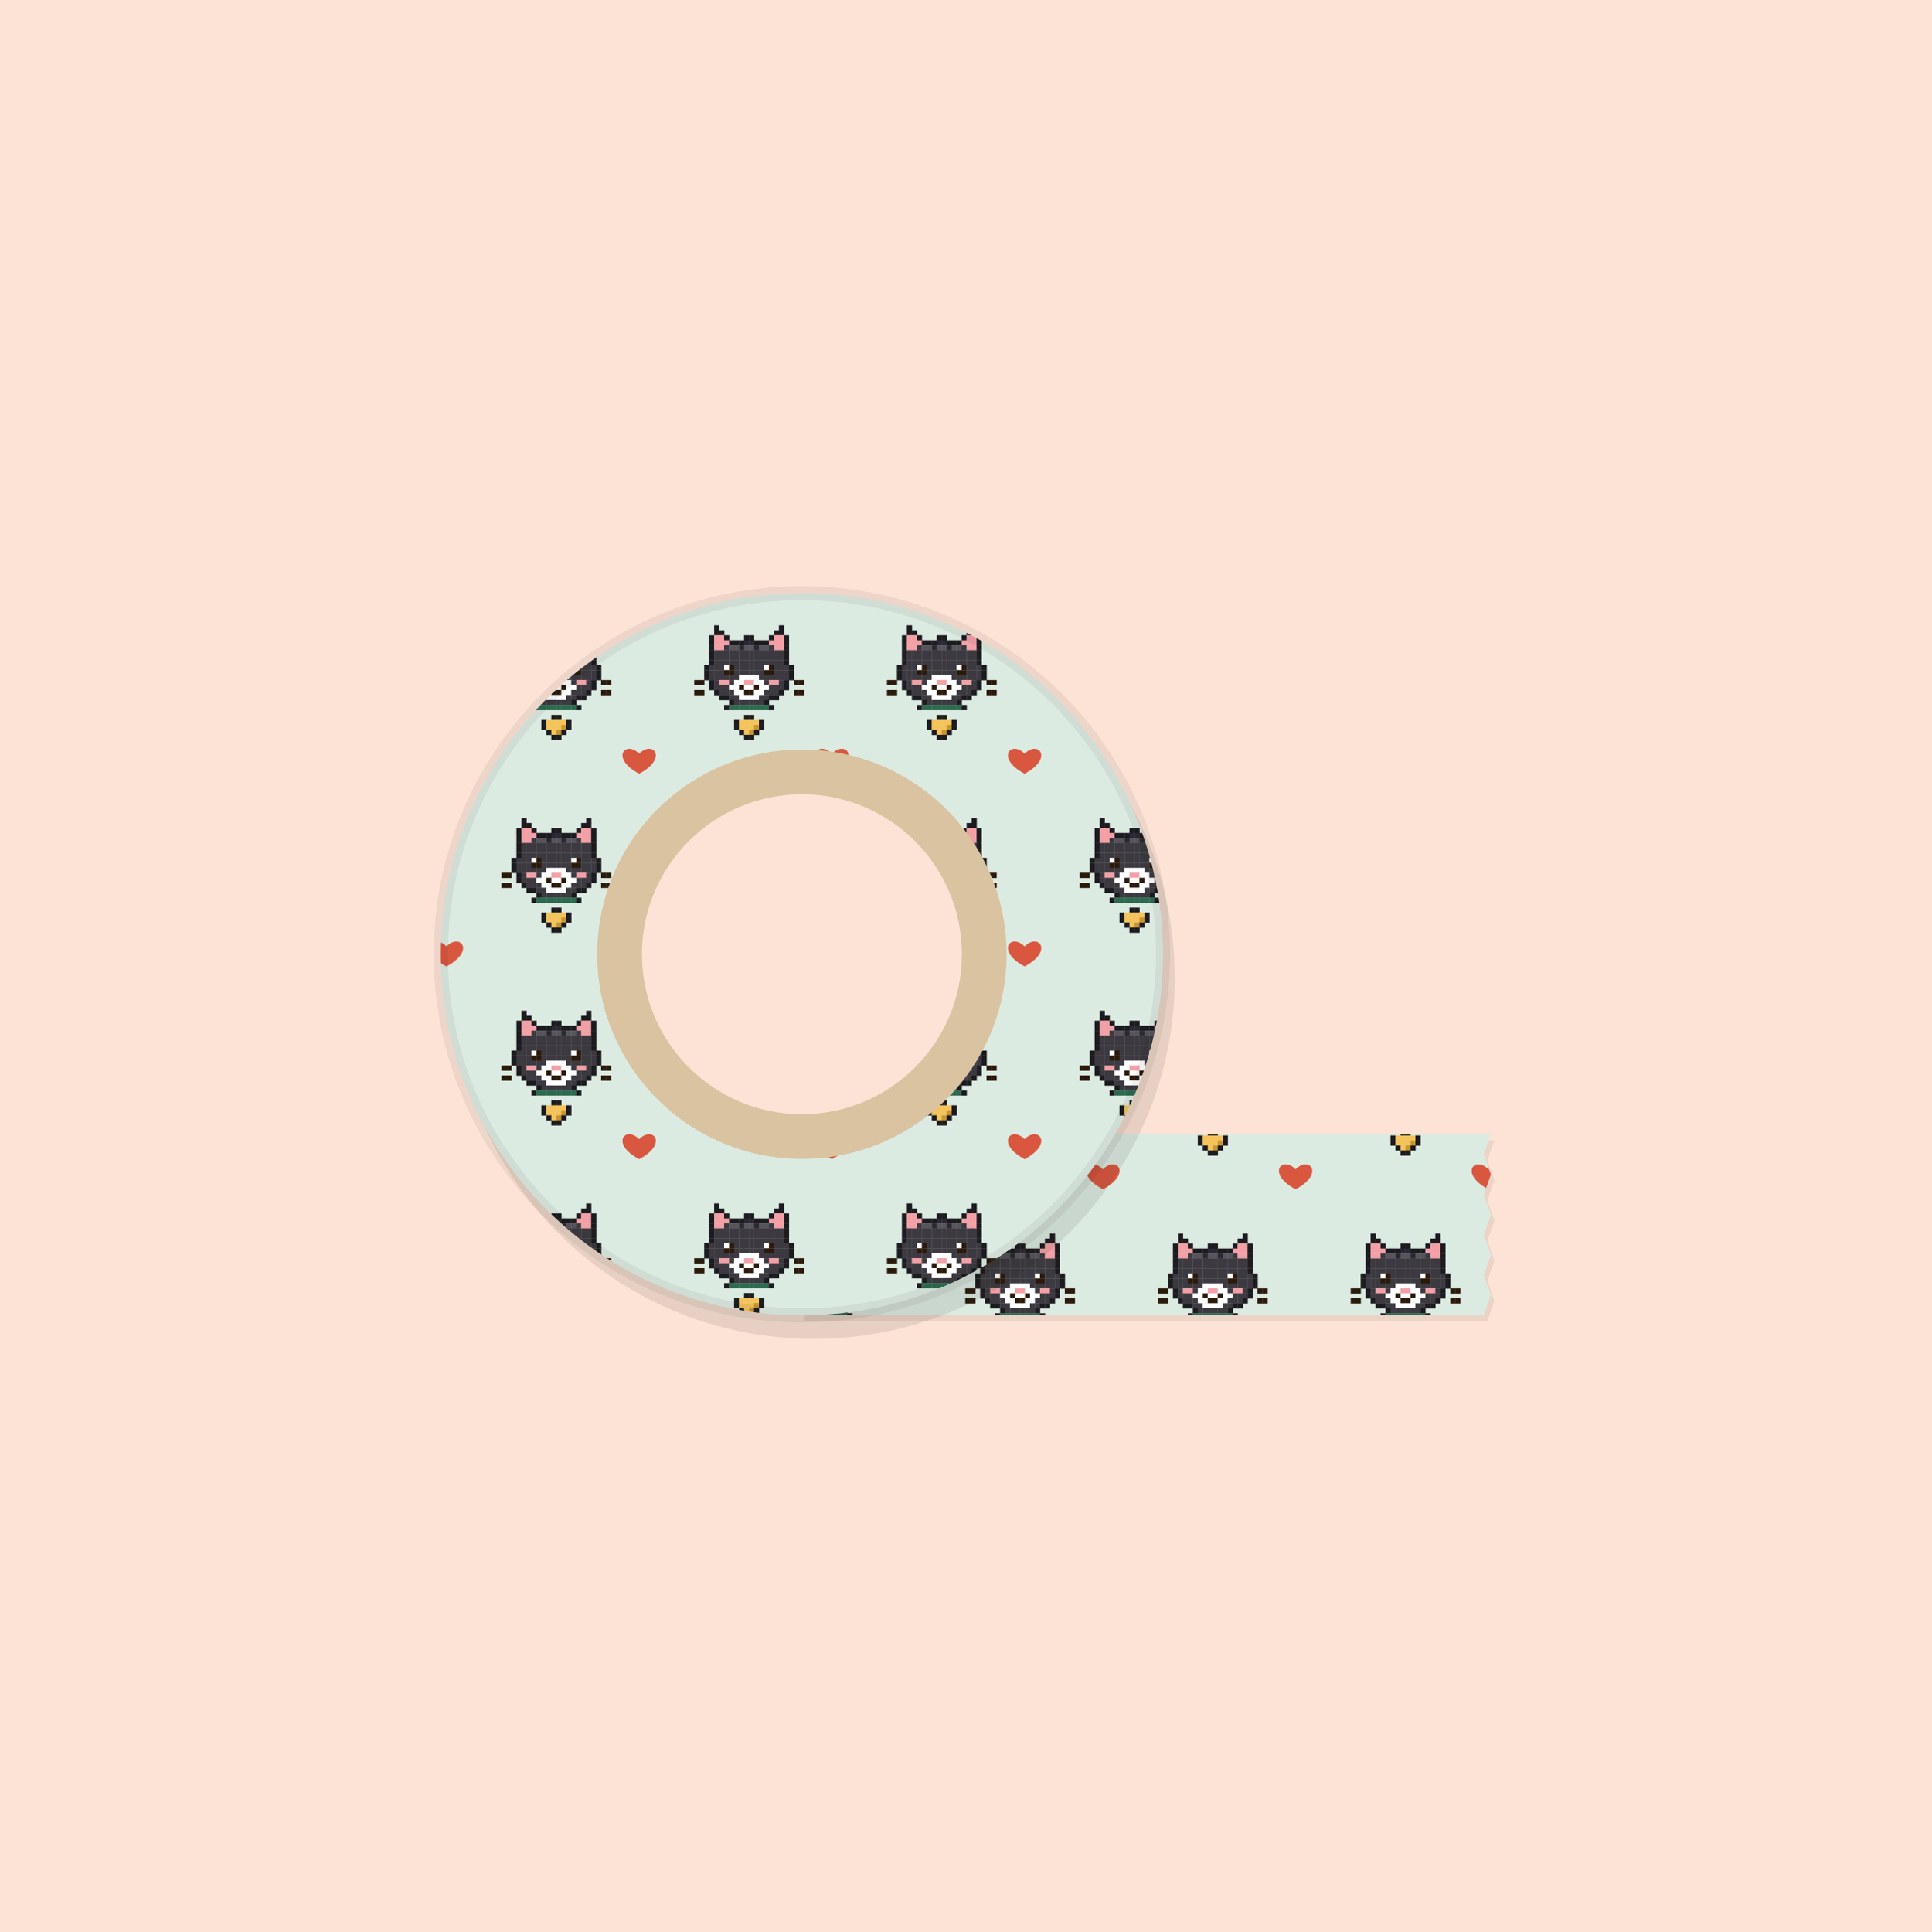
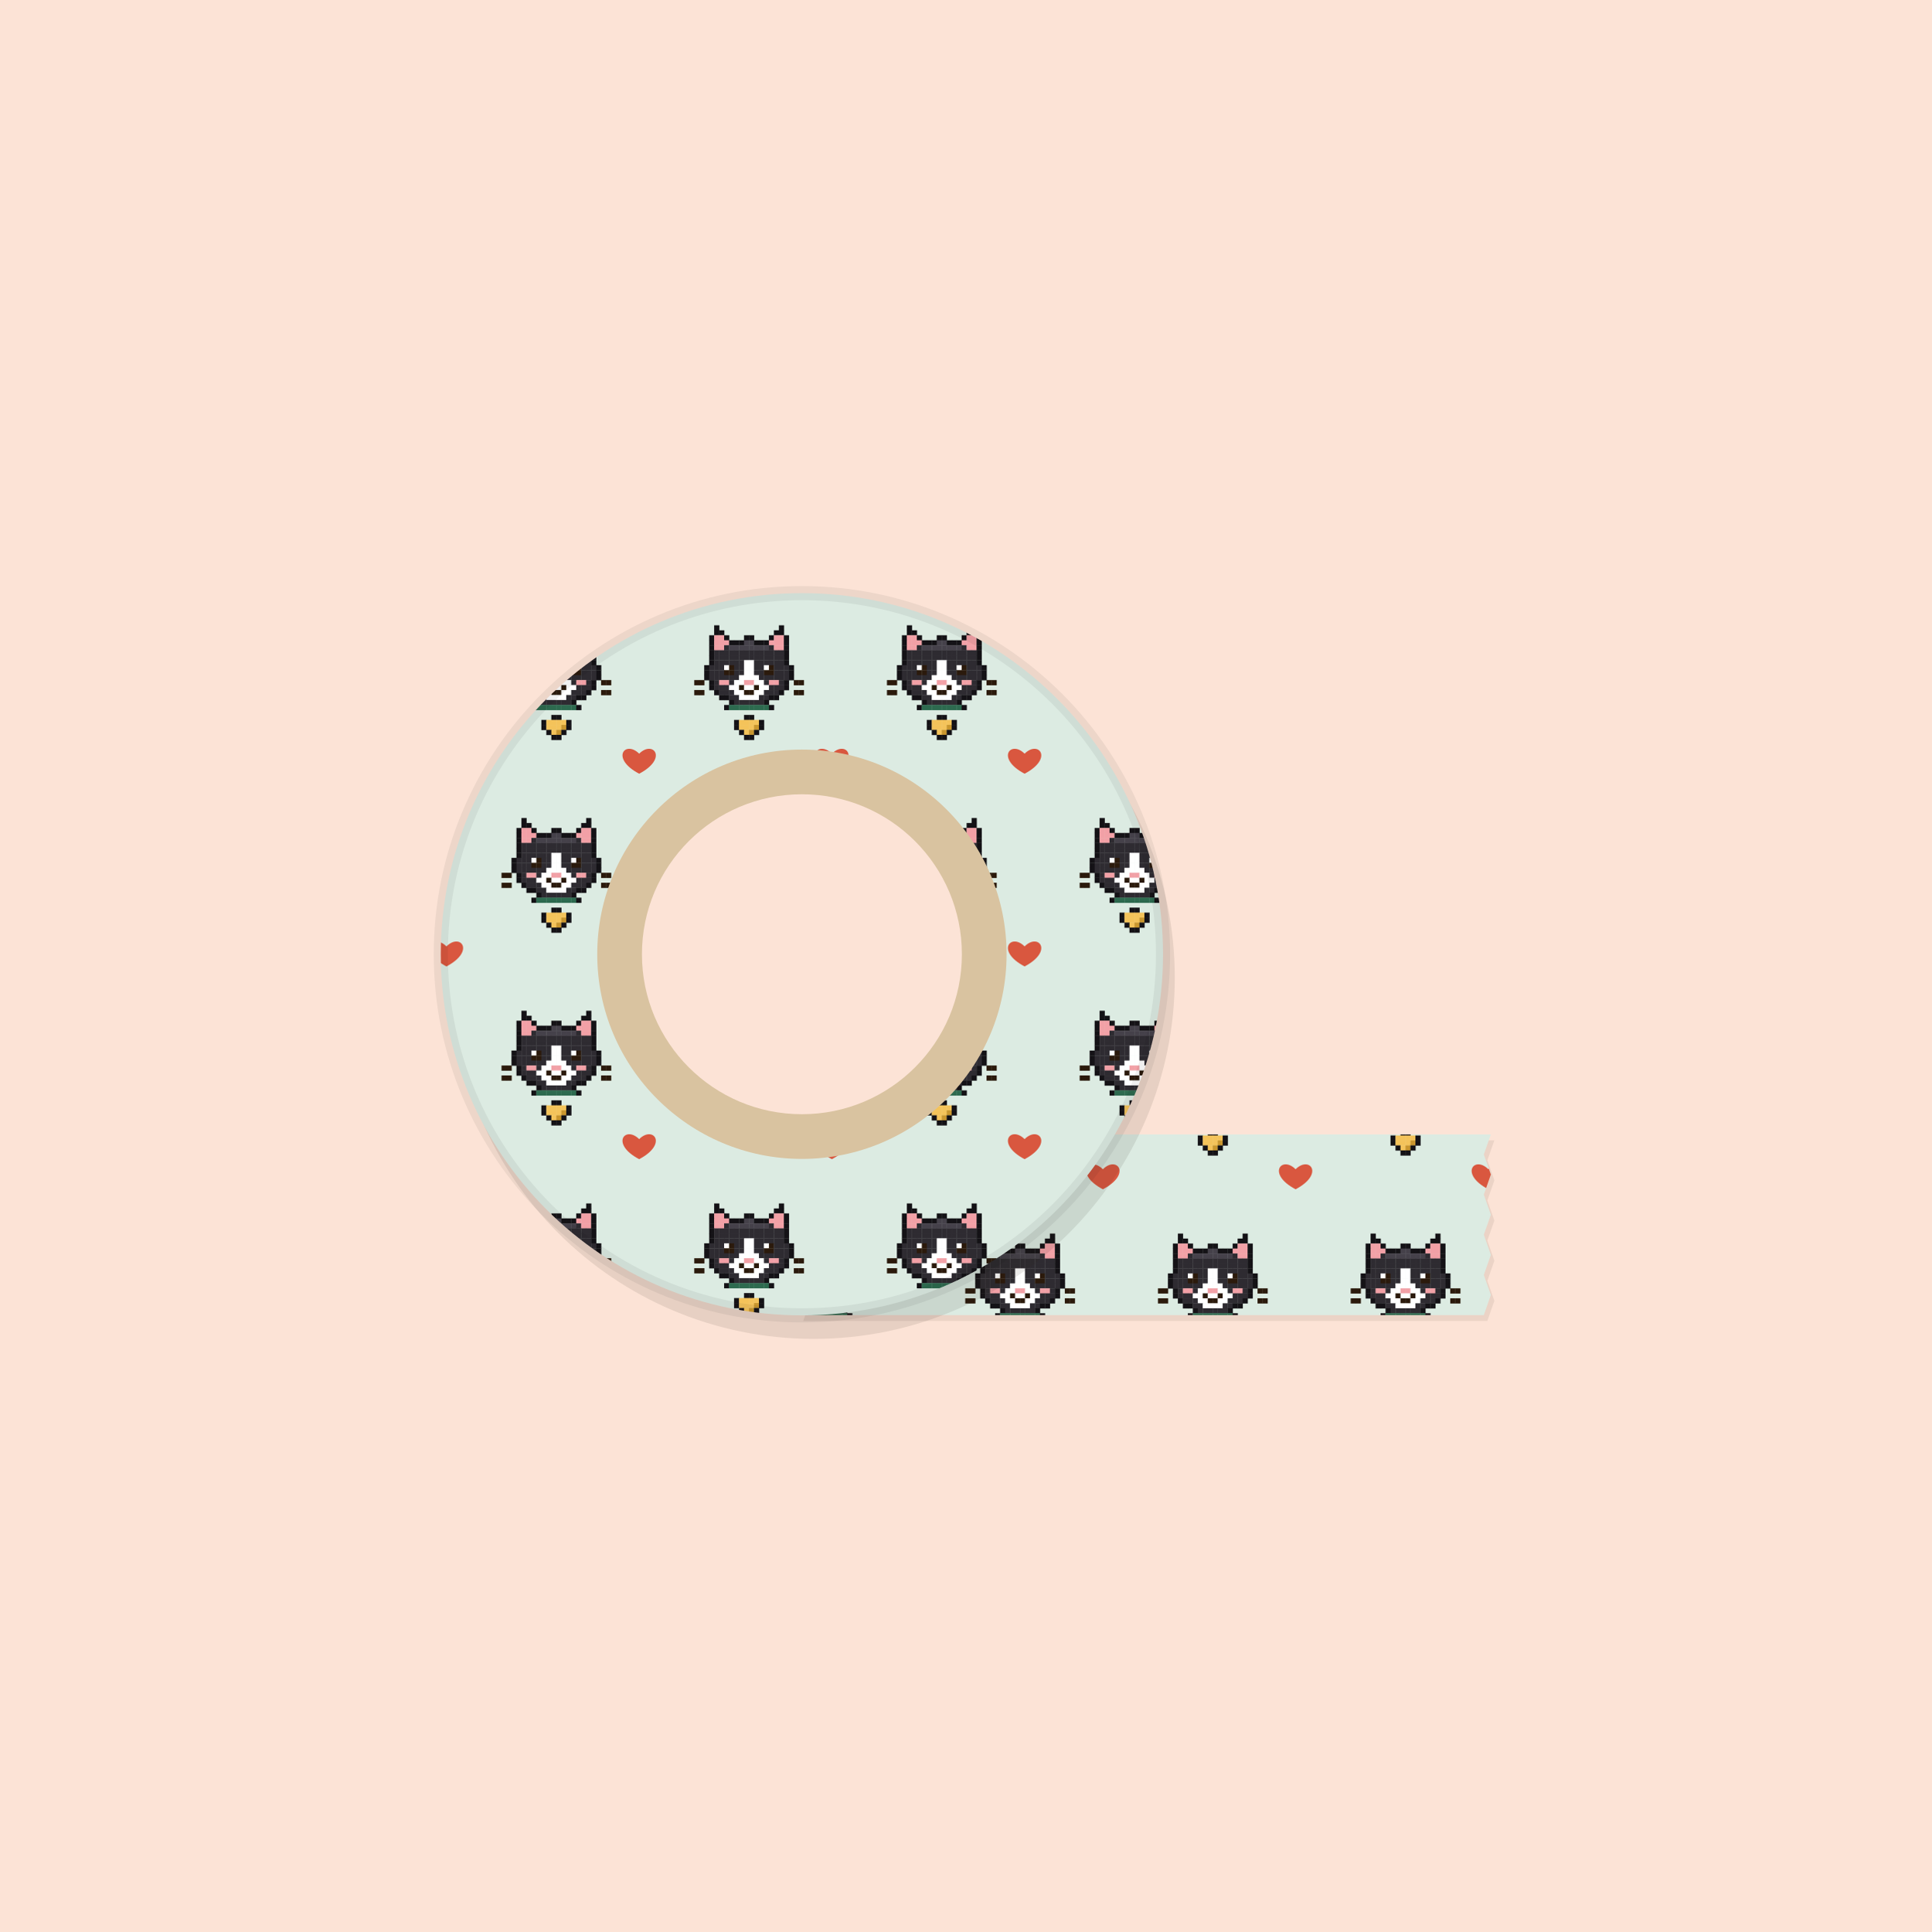
<svg xmlns="http://www.w3.org/2000/svg" width="1024" height="1024" viewBox="0 0 1024 1024">
  <rect width="1024" height="1024" fill="#FCE3D6" />
  <g transform="translate(156.95 224.60) scale(0.62344)">
-     <pattern id="ti89" width="163.84" height="163.84" patternUnits="userSpaceOnUse">
+     <pattern id="ti5" width="163.84" height="163.84" patternUnits="userSpaceOnUse">
      <rect width="163.84" height="163.84" fill="#DCEBE2" />
-       <rect x="27.716" y="7.509" width="4.433" height="4.433" fill="#1C1B20" />
-       <rect x="82.739" y="7.509" width="4.433" height="4.433" fill="#1C1B20" />
-       <rect x="27.716" y="11.742" width="4.433" height="4.433" fill="#1C1B20" />
-       <rect x="31.949" y="11.742" width="4.433" height="4.433" fill="#1C1B20" />
-       <rect x="78.507" y="11.742" width="4.433" height="4.433" fill="#1C1B20" />
-       <rect x="82.739" y="11.742" width="4.433" height="4.433" fill="#1C1B20" />
-       <rect x="23.484" y="15.974" width="4.433" height="4.433" fill="#1C1B20" />
+       <rect x="27.716" y="7.509" width="4.433" height="4.433" fill="#141216" />
+       <rect x="82.739" y="7.509" width="4.433" height="4.433" fill="#141216" />
+       <rect x="27.716" y="11.742" width="4.433" height="4.433" fill="#141216" />
+       <rect x="31.949" y="11.742" width="4.433" height="4.433" fill="#141216" />
+       <rect x="78.507" y="11.742" width="4.433" height="4.433" fill="#141216" />
+       <rect x="82.739" y="11.742" width="4.433" height="4.433" fill="#141216" />
+       <rect x="23.484" y="15.974" width="4.433" height="4.433" fill="#141216" />
      <rect x="27.716" y="15.974" width="4.433" height="4.433" fill="#F2A0A6" />
      <rect x="31.949" y="15.974" width="4.433" height="4.433" fill="#F2A0A6" />
-       <rect x="36.181" y="15.974" width="4.433" height="4.433" fill="#1C1B20" />
-       <rect x="53.111" y="15.974" width="4.433" height="4.433" fill="#1C1B20" />
-       <rect x="57.344" y="15.974" width="4.433" height="4.433" fill="#1C1B20" />
-       <rect x="74.274" y="15.974" width="4.433" height="4.433" fill="#1C1B20" />
+       <rect x="36.181" y="15.974" width="4.433" height="4.433" fill="#141216" />
+       <rect x="53.111" y="15.974" width="4.433" height="4.433" fill="#141216" />
+       <rect x="57.344" y="15.974" width="4.433" height="4.433" fill="#141216" />
+       <rect x="74.274" y="15.974" width="4.433" height="4.433" fill="#141216" />
      <rect x="78.507" y="15.974" width="4.433" height="4.433" fill="#F2A0A6" />
      <rect x="82.739" y="15.974" width="4.433" height="4.433" fill="#F2A0A6" />
-       <rect x="86.972" y="15.974" width="4.433" height="4.433" fill="#1C1B20" />
-       <rect x="23.484" y="20.207" width="4.433" height="4.433" fill="#1C1B20" />
+       <rect x="86.972" y="15.974" width="4.433" height="4.433" fill="#141216" />
+       <rect x="23.484" y="20.207" width="4.433" height="4.433" fill="#141216" />
      <rect x="27.716" y="20.207" width="4.433" height="4.433" fill="#F2A0A6" />
      <rect x="31.949" y="20.207" width="4.433" height="4.433" fill="#F2A0A6" />
      <rect x="36.181" y="20.207" width="4.433" height="4.433" fill="#F2A0A6" />
-       <rect x="40.414" y="20.207" width="4.433" height="4.433" fill="#1C1B20" />
-       <rect x="44.646" y="20.207" width="4.433" height="4.433" fill="#1C1B20" />
-       <rect x="48.879" y="20.207" width="4.433" height="4.433" fill="#1C1B20" />
-       <rect x="53.111" y="20.207" width="4.433" height="4.433" fill="#2A2830" />
-       <rect x="57.344" y="20.207" width="4.433" height="4.433" fill="#2A2830" />
-       <rect x="61.577" y="20.207" width="4.433" height="4.433" fill="#1C1B20" />
-       <rect x="65.809" y="20.207" width="4.433" height="4.433" fill="#1C1B20" />
-       <rect x="70.042" y="20.207" width="4.433" height="4.433" fill="#1C1B20" />
+       <rect x="40.414" y="20.207" width="4.433" height="4.433" fill="#141216" />
+       <rect x="44.646" y="20.207" width="4.433" height="4.433" fill="#141216" />
+       <rect x="48.879" y="20.207" width="4.433" height="4.433" fill="#141216" />
+       <rect x="53.111" y="20.207" width="4.433" height="4.433" fill="#45414A" />
+       <rect x="57.344" y="20.207" width="4.433" height="4.433" fill="#45414A" />
+       <rect x="61.577" y="20.207" width="4.433" height="4.433" fill="#141216" />
+       <rect x="65.809" y="20.207" width="4.433" height="4.433" fill="#141216" />
+       <rect x="70.042" y="20.207" width="4.433" height="4.433" fill="#141216" />
      <rect x="74.274" y="20.207" width="4.433" height="4.433" fill="#F2A0A6" />
      <rect x="78.507" y="20.207" width="4.433" height="4.433" fill="#F2A0A6" />
      <rect x="82.739" y="20.207" width="4.433" height="4.433" fill="#F2A0A6" />
-       <rect x="86.972" y="20.207" width="4.433" height="4.433" fill="#1C1B20" />
-       <rect x="23.484" y="24.439" width="4.433" height="4.433" fill="#1C1B20" />
+       <rect x="86.972" y="20.207" width="4.433" height="4.433" fill="#141216" />
+       <rect x="23.484" y="24.439" width="4.433" height="4.433" fill="#141216" />
      <rect x="27.716" y="24.439" width="4.433" height="4.433" fill="#F2A0A6" />
      <rect x="31.949" y="24.439" width="4.433" height="4.433" fill="#F2A0A6" />
-       <rect x="36.181" y="24.439" width="4.433" height="4.433" fill="#3C3A40" />
-       <rect x="40.414" y="24.439" width="4.433" height="4.433" fill="#57545C" />
-       <rect x="44.646" y="24.439" width="4.433" height="4.433" fill="#57545C" />
-       <rect x="48.879" y="24.439" width="4.433" height="4.433" fill="#2A2830" />
-       <rect x="53.111" y="24.439" width="4.433" height="4.433" fill="#57545C" />
-       <rect x="57.344" y="24.439" width="4.433" height="4.433" fill="#57545C" />
-       <rect x="61.577" y="24.439" width="4.433" height="4.433" fill="#2A2830" />
-       <rect x="65.809" y="24.439" width="4.433" height="4.433" fill="#57545C" />
-       <rect x="70.042" y="24.439" width="4.433" height="4.433" fill="#57545C" />
-       <rect x="74.274" y="24.439" width="4.433" height="4.433" fill="#3C3A40" />
+       <rect x="36.181" y="24.439" width="4.433" height="4.433" fill="#2E2B31" />
+       <rect x="40.414" y="24.439" width="4.433" height="4.433" fill="#45414A" />
+       <rect x="44.646" y="24.439" width="4.433" height="4.433" fill="#45414A" />
+       <rect x="48.879" y="24.439" width="4.433" height="4.433" fill="#45414A" />
+       <rect x="53.111" y="24.439" width="4.433" height="4.433" fill="#45414A" />
+       <rect x="57.344" y="24.439" width="4.433" height="4.433" fill="#45414A" />
+       <rect x="61.577" y="24.439" width="4.433" height="4.433" fill="#45414A" />
+       <rect x="65.809" y="24.439" width="4.433" height="4.433" fill="#45414A" />
+       <rect x="70.042" y="24.439" width="4.433" height="4.433" fill="#45414A" />
+       <rect x="74.274" y="24.439" width="4.433" height="4.433" fill="#2E2B31" />
      <rect x="78.507" y="24.439" width="4.433" height="4.433" fill="#F2A0A6" />
      <rect x="82.739" y="24.439" width="4.433" height="4.433" fill="#F2A0A6" />
-       <rect x="86.972" y="24.439" width="4.433" height="4.433" fill="#1C1B20" />
-       <rect x="23.484" y="28.672" width="4.433" height="4.433" fill="#1C1B20" />
-       <rect x="27.716" y="28.672" width="4.433" height="4.433" fill="#3C3A40" />
-       <rect x="31.949" y="28.672" width="4.433" height="4.433" fill="#3C3A40" />
-       <rect x="36.181" y="28.672" width="4.433" height="4.433" fill="#3C3A40" />
-       <rect x="40.414" y="28.672" width="4.433" height="4.433" fill="#3C3A40" />
-       <rect x="44.646" y="28.672" width="4.433" height="4.433" fill="#3C3A40" />
-       <rect x="48.879" y="28.672" width="4.433" height="4.433" fill="#3C3A40" />
-       <rect x="53.111" y="28.672" width="4.433" height="4.433" fill="#3C3A40" />
-       <rect x="57.344" y="28.672" width="4.433" height="4.433" fill="#3C3A40" />
-       <rect x="61.577" y="28.672" width="4.433" height="4.433" fill="#3C3A40" />
-       <rect x="65.809" y="28.672" width="4.433" height="4.433" fill="#3C3A40" />
-       <rect x="70.042" y="28.672" width="4.433" height="4.433" fill="#3C3A40" />
-       <rect x="74.274" y="28.672" width="4.433" height="4.433" fill="#3C3A40" />
-       <rect x="78.507" y="28.672" width="4.433" height="4.433" fill="#3C3A40" />
-       <rect x="82.739" y="28.672" width="4.433" height="4.433" fill="#3C3A40" />
-       <rect x="86.972" y="28.672" width="4.433" height="4.433" fill="#1C1B20" />
-       <rect x="23.484" y="32.904" width="4.433" height="4.433" fill="#1C1B20" />
-       <rect x="27.716" y="32.904" width="4.433" height="4.433" fill="#3C3A40" />
-       <rect x="31.949" y="32.904" width="4.433" height="4.433" fill="#3C3A40" />
-       <rect x="36.181" y="32.904" width="4.433" height="4.433" fill="#3C3A40" />
-       <rect x="40.414" y="32.904" width="4.433" height="4.433" fill="#3C3A40" />
-       <rect x="44.646" y="32.904" width="4.433" height="4.433" fill="#3C3A40" />
-       <rect x="48.879" y="32.904" width="4.433" height="4.433" fill="#3C3A40" />
-       <rect x="53.111" y="32.904" width="4.433" height="4.433" fill="#3C3A40" />
-       <rect x="57.344" y="32.904" width="4.433" height="4.433" fill="#3C3A40" />
-       <rect x="61.577" y="32.904" width="4.433" height="4.433" fill="#3C3A40" />
-       <rect x="65.809" y="32.904" width="4.433" height="4.433" fill="#3C3A40" />
-       <rect x="70.042" y="32.904" width="4.433" height="4.433" fill="#3C3A40" />
-       <rect x="74.274" y="32.904" width="4.433" height="4.433" fill="#3C3A40" />
-       <rect x="78.507" y="32.904" width="4.433" height="4.433" fill="#3C3A40" />
-       <rect x="82.739" y="32.904" width="4.433" height="4.433" fill="#3C3A40" />
-       <rect x="86.972" y="32.904" width="4.433" height="4.433" fill="#1C1B20" />
-       <rect x="23.484" y="37.137" width="4.433" height="4.433" fill="#1C1B20" />
-       <rect x="27.716" y="37.137" width="4.433" height="4.433" fill="#3C3A40" />
-       <rect x="31.949" y="37.137" width="4.433" height="4.433" fill="#3C3A40" />
-       <rect x="36.181" y="37.137" width="4.433" height="4.433" fill="#3C3A40" />
-       <rect x="40.414" y="37.137" width="4.433" height="4.433" fill="#3C3A40" />
-       <rect x="44.646" y="37.137" width="4.433" height="4.433" fill="#3C3A40" />
-       <rect x="48.879" y="37.137" width="4.433" height="4.433" fill="#3C3A40" />
-       <rect x="53.111" y="37.137" width="4.433" height="4.433" fill="#3C3A40" />
-       <rect x="57.344" y="37.137" width="4.433" height="4.433" fill="#3C3A40" />
-       <rect x="61.577" y="37.137" width="4.433" height="4.433" fill="#3C3A40" />
-       <rect x="65.809" y="37.137" width="4.433" height="4.433" fill="#3C3A40" />
-       <rect x="70.042" y="37.137" width="4.433" height="4.433" fill="#3C3A40" />
-       <rect x="74.274" y="37.137" width="4.433" height="4.433" fill="#3C3A40" />
-       <rect x="78.507" y="37.137" width="4.433" height="4.433" fill="#3C3A40" />
-       <rect x="82.739" y="37.137" width="4.433" height="4.433" fill="#3C3A40" />
-       <rect x="86.972" y="37.137" width="4.433" height="4.433" fill="#1C1B20" />
-       <rect x="19.251" y="41.37" width="4.433" height="4.433" fill="#1C1B20" />
-       <rect x="23.484" y="41.37" width="4.433" height="4.433" fill="#3C3A40" />
-       <rect x="27.716" y="41.37" width="4.433" height="4.433" fill="#3C3A40" />
-       <rect x="31.949" y="41.37" width="4.433" height="4.433" fill="#3C3A40" />
+       <rect x="86.972" y="24.439" width="4.433" height="4.433" fill="#141216" />
+       <rect x="23.484" y="28.672" width="4.433" height="4.433" fill="#141216" />
+       <rect x="27.716" y="28.672" width="4.433" height="4.433" fill="#2E2B31" />
+       <rect x="31.949" y="28.672" width="4.433" height="4.433" fill="#2E2B31" />
+       <rect x="36.181" y="28.672" width="4.433" height="4.433" fill="#2E2B31" />
+       <rect x="40.414" y="28.672" width="4.433" height="4.433" fill="#2E2B31" />
+       <rect x="44.646" y="28.672" width="4.433" height="4.433" fill="#2E2B31" />
+       <rect x="48.879" y="28.672" width="4.433" height="4.433" fill="#2E2B31" />
+       <rect x="53.111" y="28.672" width="4.433" height="4.433" fill="#2E2B31" />
+       <rect x="57.344" y="28.672" width="4.433" height="4.433" fill="#2E2B31" />
+       <rect x="61.577" y="28.672" width="4.433" height="4.433" fill="#2E2B31" />
+       <rect x="65.809" y="28.672" width="4.433" height="4.433" fill="#2E2B31" />
+       <rect x="70.042" y="28.672" width="4.433" height="4.433" fill="#2E2B31" />
+       <rect x="74.274" y="28.672" width="4.433" height="4.433" fill="#2E2B31" />
+       <rect x="78.507" y="28.672" width="4.433" height="4.433" fill="#2E2B31" />
+       <rect x="82.739" y="28.672" width="4.433" height="4.433" fill="#2E2B31" />
+       <rect x="86.972" y="28.672" width="4.433" height="4.433" fill="#141216" />
+       <rect x="23.484" y="32.904" width="4.433" height="4.433" fill="#141216" />
+       <rect x="27.716" y="32.904" width="4.433" height="4.433" fill="#2E2B31" />
+       <rect x="31.949" y="32.904" width="4.433" height="4.433" fill="#2E2B31" />
+       <rect x="36.181" y="32.904" width="4.433" height="4.433" fill="#2E2B31" />
+       <rect x="40.414" y="32.904" width="4.433" height="4.433" fill="#2E2B31" />
+       <rect x="44.646" y="32.904" width="4.433" height="4.433" fill="#2E2B31" />
+       <rect x="48.879" y="32.904" width="4.433" height="4.433" fill="#2E2B31" />
+       <rect x="53.111" y="32.904" width="4.433" height="4.433" fill="#2E2B31" />
+       <rect x="57.344" y="32.904" width="4.433" height="4.433" fill="#2E2B31" />
+       <rect x="61.577" y="32.904" width="4.433" height="4.433" fill="#2E2B31" />
+       <rect x="65.809" y="32.904" width="4.433" height="4.433" fill="#2E2B31" />
+       <rect x="70.042" y="32.904" width="4.433" height="4.433" fill="#2E2B31" />
+       <rect x="74.274" y="32.904" width="4.433" height="4.433" fill="#2E2B31" />
+       <rect x="78.507" y="32.904" width="4.433" height="4.433" fill="#2E2B31" />
+       <rect x="82.739" y="32.904" width="4.433" height="4.433" fill="#2E2B31" />
+       <rect x="86.972" y="32.904" width="4.433" height="4.433" fill="#141216" />
+       <rect x="23.484" y="37.137" width="4.433" height="4.433" fill="#141216" />
+       <rect x="27.716" y="37.137" width="4.433" height="4.433" fill="#2E2B31" />
+       <rect x="31.949" y="37.137" width="4.433" height="4.433" fill="#2E2B31" />
+       <rect x="36.181" y="37.137" width="4.433" height="4.433" fill="#2E2B31" />
+       <rect x="40.414" y="37.137" width="4.433" height="4.433" fill="#2E2B31" />
+       <rect x="44.646" y="37.137" width="4.433" height="4.433" fill="#2E2B31" />
+       <rect x="48.879" y="37.137" width="4.433" height="4.433" fill="#2E2B31" />
+       <rect x="53.111" y="37.137" width="4.433" height="4.433" fill="#FFFFFF" />
+       <rect x="57.344" y="37.137" width="4.433" height="4.433" fill="#FFFFFF" />
+       <rect x="61.577" y="37.137" width="4.433" height="4.433" fill="#2E2B31" />
+       <rect x="65.809" y="37.137" width="4.433" height="4.433" fill="#2E2B31" />
+       <rect x="70.042" y="37.137" width="4.433" height="4.433" fill="#2E2B31" />
+       <rect x="74.274" y="37.137" width="4.433" height="4.433" fill="#2E2B31" />
+       <rect x="78.507" y="37.137" width="4.433" height="4.433" fill="#2E2B31" />
+       <rect x="82.739" y="37.137" width="4.433" height="4.433" fill="#2E2B31" />
+       <rect x="86.972" y="37.137" width="4.433" height="4.433" fill="#141216" />
+       <rect x="19.251" y="41.37" width="4.433" height="4.433" fill="#141216" />
+       <rect x="23.484" y="41.37" width="4.433" height="4.433" fill="#2E2B31" />
+       <rect x="27.716" y="41.37" width="4.433" height="4.433" fill="#2E2B31" />
+       <rect x="31.949" y="41.37" width="4.433" height="4.433" fill="#2E2B31" />
      <rect x="36.181" y="41.37" width="4.433" height="4.433" fill="#FFFFFF" />
      <rect x="40.414" y="41.37" width="4.433" height="4.433" fill="#2B1A0C" />
-       <rect x="44.646" y="41.37" width="4.433" height="4.433" fill="#3C3A40" />
-       <rect x="48.879" y="41.37" width="4.433" height="4.433" fill="#3C3A40" />
-       <rect x="53.111" y="41.37" width="4.433" height="4.433" fill="#3C3A40" />
-       <rect x="57.344" y="41.37" width="4.433" height="4.433" fill="#3C3A40" />
-       <rect x="61.577" y="41.37" width="4.433" height="4.433" fill="#3C3A40" />
-       <rect x="65.809" y="41.37" width="4.433" height="4.433" fill="#3C3A40" />
+       <rect x="44.646" y="41.37" width="4.433" height="4.433" fill="#2E2B31" />
+       <rect x="48.879" y="41.37" width="4.433" height="4.433" fill="#2E2B31" />
+       <rect x="53.111" y="41.37" width="4.433" height="4.433" fill="#FFFFFF" />
+       <rect x="57.344" y="41.37" width="4.433" height="4.433" fill="#FFFFFF" />
+       <rect x="61.577" y="41.37" width="4.433" height="4.433" fill="#2E2B31" />
+       <rect x="65.809" y="41.37" width="4.433" height="4.433" fill="#2E2B31" />
      <rect x="70.042" y="41.37" width="4.433" height="4.433" fill="#FFFFFF" />
      <rect x="74.274" y="41.37" width="4.433" height="4.433" fill="#2B1A0C" />
-       <rect x="78.507" y="41.37" width="4.433" height="4.433" fill="#3C3A40" />
-       <rect x="82.739" y="41.37" width="4.433" height="4.433" fill="#3C3A40" />
-       <rect x="86.972" y="41.37" width="4.433" height="4.433" fill="#3C3A40" />
-       <rect x="91.204" y="41.37" width="4.433" height="4.433" fill="#1C1B20" />
-       <rect x="19.251" y="45.602" width="4.433" height="4.433" fill="#1C1B20" />
-       <rect x="23.484" y="45.602" width="4.433" height="4.433" fill="#3C3A40" />
-       <rect x="27.716" y="45.602" width="4.433" height="4.433" fill="#3C3A40" />
-       <rect x="31.949" y="45.602" width="4.433" height="4.433" fill="#3C3A40" />
+       <rect x="78.507" y="41.37" width="4.433" height="4.433" fill="#2E2B31" />
+       <rect x="82.739" y="41.37" width="4.433" height="4.433" fill="#2E2B31" />
+       <rect x="86.972" y="41.37" width="4.433" height="4.433" fill="#2E2B31" />
+       <rect x="91.204" y="41.37" width="4.433" height="4.433" fill="#141216" />
+       <rect x="19.251" y="45.602" width="4.433" height="4.433" fill="#141216" />
+       <rect x="23.484" y="45.602" width="4.433" height="4.433" fill="#2E2B31" />
+       <rect x="27.716" y="45.602" width="4.433" height="4.433" fill="#2E2B31" />
+       <rect x="31.949" y="45.602" width="4.433" height="4.433" fill="#2E2B31" />
      <rect x="36.181" y="45.602" width="4.433" height="4.433" fill="#2B1A0C" />
      <rect x="40.414" y="45.602" width="4.433" height="4.433" fill="#2B1A0C" />
-       <rect x="44.646" y="45.602" width="4.433" height="4.433" fill="#3C3A40" />
-       <rect x="48.879" y="45.602" width="4.433" height="4.433" fill="#3C3A40" />
-       <rect x="53.111" y="45.602" width="4.433" height="4.433" fill="#3C3A40" />
-       <rect x="57.344" y="45.602" width="4.433" height="4.433" fill="#3C3A40" />
-       <rect x="61.577" y="45.602" width="4.433" height="4.433" fill="#3C3A40" />
-       <rect x="65.809" y="45.602" width="4.433" height="4.433" fill="#3C3A40" />
+       <rect x="44.646" y="45.602" width="4.433" height="4.433" fill="#2E2B31" />
+       <rect x="48.879" y="45.602" width="4.433" height="4.433" fill="#2E2B31" />
+       <rect x="53.111" y="45.602" width="4.433" height="4.433" fill="#FFFFFF" />
+       <rect x="57.344" y="45.602" width="4.433" height="4.433" fill="#FFFFFF" />
+       <rect x="61.577" y="45.602" width="4.433" height="4.433" fill="#2E2B31" />
+       <rect x="65.809" y="45.602" width="4.433" height="4.433" fill="#2E2B31" />
      <rect x="70.042" y="45.602" width="4.433" height="4.433" fill="#2B1A0C" />
      <rect x="74.274" y="45.602" width="4.433" height="4.433" fill="#2B1A0C" />
-       <rect x="78.507" y="45.602" width="4.433" height="4.433" fill="#3C3A40" />
-       <rect x="82.739" y="45.602" width="4.433" height="4.433" fill="#3C3A40" />
-       <rect x="86.972" y="45.602" width="4.433" height="4.433" fill="#3C3A40" />
-       <rect x="91.204" y="45.602" width="4.433" height="4.433" fill="#1C1B20" />
-       <rect x="19.251" y="49.835" width="4.433" height="4.433" fill="#1C1B20" />
-       <rect x="23.484" y="49.835" width="4.433" height="4.433" fill="#3C3A40" />
-       <rect x="27.716" y="49.835" width="4.433" height="4.433" fill="#3C3A40" />
-       <rect x="31.949" y="49.835" width="4.433" height="4.433" fill="#3C3A40" />
-       <rect x="36.181" y="49.835" width="4.433" height="4.433" fill="#3C3A40" />
-       <rect x="40.414" y="49.835" width="4.433" height="4.433" fill="#3C3A40" />
-       <rect x="44.646" y="49.835" width="4.433" height="4.433" fill="#3C3A40" />
+       <rect x="78.507" y="45.602" width="4.433" height="4.433" fill="#2E2B31" />
+       <rect x="82.739" y="45.602" width="4.433" height="4.433" fill="#2E2B31" />
+       <rect x="86.972" y="45.602" width="4.433" height="4.433" fill="#2E2B31" />
+       <rect x="91.204" y="45.602" width="4.433" height="4.433" fill="#141216" />
+       <rect x="19.251" y="49.835" width="4.433" height="4.433" fill="#141216" />
+       <rect x="23.484" y="49.835" width="4.433" height="4.433" fill="#2E2B31" />
+       <rect x="27.716" y="49.835" width="4.433" height="4.433" fill="#2E2B31" />
+       <rect x="31.949" y="49.835" width="4.433" height="4.433" fill="#2E2B31" />
+       <rect x="36.181" y="49.835" width="4.433" height="4.433" fill="#2E2B31" />
+       <rect x="40.414" y="49.835" width="4.433" height="4.433" fill="#2E2B31" />
+       <rect x="44.646" y="49.835" width="4.433" height="4.433" fill="#2E2B31" />
      <rect x="48.879" y="49.835" width="4.433" height="4.433" fill="#FFFFFF" />
      <rect x="53.111" y="49.835" width="4.433" height="4.433" fill="#FFFFFF" />
      <rect x="57.344" y="49.835" width="4.433" height="4.433" fill="#FFFFFF" />
      <rect x="61.577" y="49.835" width="4.433" height="4.433" fill="#FFFFFF" />
-       <rect x="65.809" y="49.835" width="4.433" height="4.433" fill="#3C3A40" />
-       <rect x="70.042" y="49.835" width="4.433" height="4.433" fill="#3C3A40" />
-       <rect x="74.274" y="49.835" width="4.433" height="4.433" fill="#3C3A40" />
-       <rect x="78.507" y="49.835" width="4.433" height="4.433" fill="#3C3A40" />
-       <rect x="82.739" y="49.835" width="4.433" height="4.433" fill="#3C3A40" />
-       <rect x="86.972" y="49.835" width="4.433" height="4.433" fill="#3C3A40" />
-       <rect x="91.204" y="49.835" width="4.433" height="4.433" fill="#1C1B20" />
+       <rect x="65.809" y="49.835" width="4.433" height="4.433" fill="#2E2B31" />
+       <rect x="70.042" y="49.835" width="4.433" height="4.433" fill="#2E2B31" />
+       <rect x="74.274" y="49.835" width="4.433" height="4.433" fill="#2E2B31" />
+       <rect x="78.507" y="49.835" width="4.433" height="4.433" fill="#2E2B31" />
+       <rect x="82.739" y="49.835" width="4.433" height="4.433" fill="#2E2B31" />
+       <rect x="86.972" y="49.835" width="4.433" height="4.433" fill="#2E2B31" />
+       <rect x="91.204" y="49.835" width="4.433" height="4.433" fill="#141216" />
      <rect x="10.786" y="54.067" width="4.433" height="4.433" fill="#2B1A0C" />
      <rect x="15.019" y="54.067" width="4.433" height="4.433" fill="#2B1A0C" />
-       <rect x="23.484" y="54.067" width="4.433" height="4.433" fill="#1C1B20" />
-       <rect x="27.716" y="54.067" width="4.433" height="4.433" fill="#3C3A40" />
+       <rect x="23.484" y="54.067" width="4.433" height="4.433" fill="#141216" />
+       <rect x="27.716" y="54.067" width="4.433" height="4.433" fill="#2E2B31" />
      <rect x="31.949" y="54.067" width="4.433" height="4.433" fill="#F2A0A6" />
      <rect x="36.181" y="54.067" width="4.433" height="4.433" fill="#F2A0A6" />
-       <rect x="40.414" y="54.067" width="4.433" height="4.433" fill="#3C3A40" />
+       <rect x="40.414" y="54.067" width="4.433" height="4.433" fill="#2E2B31" />
      <rect x="44.646" y="54.067" width="4.433" height="4.433" fill="#FFFFFF" />
      <rect x="48.879" y="54.067" width="4.433" height="4.433" fill="#FFFFFF" />
      <rect x="53.111" y="54.067" width="4.433" height="4.433" fill="#F2A0A6" />
      <rect x="57.344" y="54.067" width="4.433" height="4.433" fill="#F2A0A6" />
      <rect x="61.577" y="54.067" width="4.433" height="4.433" fill="#FFFFFF" />
      <rect x="65.809" y="54.067" width="4.433" height="4.433" fill="#FFFFFF" />
-       <rect x="70.042" y="54.067" width="4.433" height="4.433" fill="#3C3A40" />
+       <rect x="70.042" y="54.067" width="4.433" height="4.433" fill="#2E2B31" />
      <rect x="74.274" y="54.067" width="4.433" height="4.433" fill="#F2A0A6" />
      <rect x="78.507" y="54.067" width="4.433" height="4.433" fill="#F2A0A6" />
-       <rect x="82.739" y="54.067" width="4.433" height="4.433" fill="#3C3A40" />
-       <rect x="86.972" y="54.067" width="4.433" height="4.433" fill="#1C1B20" />
+       <rect x="82.739" y="54.067" width="4.433" height="4.433" fill="#2E2B31" />
+       <rect x="86.972" y="54.067" width="4.433" height="4.433" fill="#141216" />
      <rect x="95.437" y="54.067" width="4.433" height="4.433" fill="#2B1A0C" />
      <rect x="99.669" y="54.067" width="4.433" height="4.433" fill="#2B1A0C" />
-       <rect x="23.484" y="58.3" width="4.433" height="4.433" fill="#1C1B20" />
-       <rect x="27.716" y="58.3" width="4.433" height="4.433" fill="#3C3A40" />
-       <rect x="31.949" y="58.3" width="4.433" height="4.433" fill="#3C3A40" />
-       <rect x="36.181" y="58.3" width="4.433" height="4.433" fill="#3C3A40" />
+       <rect x="23.484" y="58.3" width="4.433" height="4.433" fill="#141216" />
+       <rect x="27.716" y="58.3" width="4.433" height="4.433" fill="#2E2B31" />
+       <rect x="31.949" y="58.3" width="4.433" height="4.433" fill="#2E2B31" />
+       <rect x="36.181" y="58.3" width="4.433" height="4.433" fill="#2E2B31" />
      <rect x="40.414" y="58.3" width="4.433" height="4.433" fill="#FFFFFF" />
      <rect x="44.646" y="58.3" width="4.433" height="4.433" fill="#FFFFFF" />
      <rect x="48.879" y="58.3" width="4.433" height="4.433" fill="#2B1A0C" />
      <rect x="53.111" y="58.3" width="4.433" height="4.433" fill="#FFFFFF" />
      <rect x="57.344" y="58.3" width="4.433" height="4.433" fill="#FFFFFF" />
      <rect x="61.577" y="58.3" width="4.433" height="4.433" fill="#2B1A0C" />
      <rect x="65.809" y="58.3" width="4.433" height="4.433" fill="#FFFFFF" />
      <rect x="70.042" y="58.3" width="4.433" height="4.433" fill="#FFFFFF" />
-       <rect x="74.274" y="58.3" width="4.433" height="4.433" fill="#3C3A40" />
-       <rect x="78.507" y="58.3" width="4.433" height="4.433" fill="#3C3A40" />
-       <rect x="82.739" y="58.3" width="4.433" height="4.433" fill="#3C3A40" />
-       <rect x="86.972" y="58.3" width="4.433" height="4.433" fill="#1C1B20" />
+       <rect x="74.274" y="58.3" width="4.433" height="4.433" fill="#2E2B31" />
+       <rect x="78.507" y="58.3" width="4.433" height="4.433" fill="#2E2B31" />
+       <rect x="82.739" y="58.3" width="4.433" height="4.433" fill="#2E2B31" />
+       <rect x="86.972" y="58.3" width="4.433" height="4.433" fill="#141216" />
      <rect x="10.786" y="62.532" width="4.433" height="4.433" fill="#2B1A0C" />
      <rect x="15.019" y="62.532" width="4.433" height="4.433" fill="#2B1A0C" />
-       <rect x="27.716" y="62.532" width="4.433" height="4.433" fill="#1C1B20" />
-       <rect x="31.949" y="62.532" width="4.433" height="4.433" fill="#3C3A40" />
-       <rect x="36.181" y="62.532" width="4.433" height="4.433" fill="#3C3A40" />
-       <rect x="40.414" y="62.532" width="4.433" height="4.433" fill="#3C3A40" />
+       <rect x="27.716" y="62.532" width="4.433" height="4.433" fill="#141216" />
+       <rect x="31.949" y="62.532" width="4.433" height="4.433" fill="#2E2B31" />
+       <rect x="36.181" y="62.532" width="4.433" height="4.433" fill="#2E2B31" />
+       <rect x="40.414" y="62.532" width="4.433" height="4.433" fill="#2E2B31" />
      <rect x="44.646" y="62.532" width="4.433" height="4.433" fill="#FFFFFF" />
      <rect x="48.879" y="62.532" width="4.433" height="4.433" fill="#FFFFFF" />
      <rect x="53.111" y="62.532" width="4.433" height="4.433" fill="#2B1A0C" />
      <rect x="57.344" y="62.532" width="4.433" height="4.433" fill="#2B1A0C" />
      <rect x="61.577" y="62.532" width="4.433" height="4.433" fill="#FFFFFF" />
      <rect x="65.809" y="62.532" width="4.433" height="4.433" fill="#FFFFFF" />
-       <rect x="70.042" y="62.532" width="4.433" height="4.433" fill="#3C3A40" />
-       <rect x="74.274" y="62.532" width="4.433" height="4.433" fill="#3C3A40" />
-       <rect x="78.507" y="62.532" width="4.433" height="4.433" fill="#3C3A40" />
-       <rect x="82.739" y="62.532" width="4.433" height="4.433" fill="#1C1B20" />
+       <rect x="70.042" y="62.532" width="4.433" height="4.433" fill="#2E2B31" />
+       <rect x="74.274" y="62.532" width="4.433" height="4.433" fill="#2E2B31" />
+       <rect x="78.507" y="62.532" width="4.433" height="4.433" fill="#2E2B31" />
+       <rect x="82.739" y="62.532" width="4.433" height="4.433" fill="#141216" />
      <rect x="95.437" y="62.532" width="4.433" height="4.433" fill="#2B1A0C" />
      <rect x="99.669" y="62.532" width="4.433" height="4.433" fill="#2B1A0C" />
-       <rect x="31.949" y="66.765" width="4.433" height="4.433" fill="#1C1B20" />
-       <rect x="36.181" y="66.765" width="4.433" height="4.433" fill="#1C1B20" />
-       <rect x="40.414" y="66.765" width="4.433" height="4.433" fill="#3C3A40" />
-       <rect x="44.646" y="66.765" width="4.433" height="4.433" fill="#3C3A40" />
+       <rect x="31.949" y="66.765" width="4.433" height="4.433" fill="#141216" />
+       <rect x="36.181" y="66.765" width="4.433" height="4.433" fill="#141216" />
+       <rect x="40.414" y="66.765" width="4.433" height="4.433" fill="#2E2B31" />
+       <rect x="44.646" y="66.765" width="4.433" height="4.433" fill="#2E2B31" />
      <rect x="48.879" y="66.765" width="4.433" height="4.433" fill="#FFFFFF" />
      <rect x="53.111" y="66.765" width="4.433" height="4.433" fill="#FFFFFF" />
      <rect x="57.344" y="66.765" width="4.433" height="4.433" fill="#FFFFFF" />
      <rect x="61.577" y="66.765" width="4.433" height="4.433" fill="#FFFFFF" />
-       <rect x="65.809" y="66.765" width="4.433" height="4.433" fill="#3C3A40" />
-       <rect x="70.042" y="66.765" width="4.433" height="4.433" fill="#3C3A40" />
-       <rect x="74.274" y="66.765" width="4.433" height="4.433" fill="#1C1B20" />
-       <rect x="78.507" y="66.765" width="4.433" height="4.433" fill="#1C1B20" />
-       <rect x="40.414" y="70.997" width="4.433" height="4.433" fill="#1C1B20" />
-       <rect x="44.646" y="70.997" width="4.433" height="4.433" fill="#3C3A40" />
-       <rect x="48.879" y="70.997" width="4.433" height="4.433" fill="#3C3A40" />
-       <rect x="53.111" y="70.997" width="4.433" height="4.433" fill="#3C3A40" />
-       <rect x="57.344" y="70.997" width="4.433" height="4.433" fill="#3C3A40" />
-       <rect x="61.577" y="70.997" width="4.433" height="4.433" fill="#3C3A40" />
-       <rect x="65.809" y="70.997" width="4.433" height="4.433" fill="#3C3A40" />
-       <rect x="70.042" y="70.997" width="4.433" height="4.433" fill="#1C1B20" />
-       <rect x="36.181" y="75.23" width="4.433" height="4.433" fill="#1C1B20" />
+       <rect x="65.809" y="66.765" width="4.433" height="4.433" fill="#2E2B31" />
+       <rect x="70.042" y="66.765" width="4.433" height="4.433" fill="#2E2B31" />
+       <rect x="74.274" y="66.765" width="4.433" height="4.433" fill="#141216" />
+       <rect x="78.507" y="66.765" width="4.433" height="4.433" fill="#141216" />
+       <rect x="40.414" y="70.997" width="4.433" height="4.433" fill="#141216" />
+       <rect x="44.646" y="70.997" width="4.433" height="4.433" fill="#2E2B31" />
+       <rect x="48.879" y="70.997" width="4.433" height="4.433" fill="#2E2B31" />
+       <rect x="53.111" y="70.997" width="4.433" height="4.433" fill="#2E2B31" />
+       <rect x="57.344" y="70.997" width="4.433" height="4.433" fill="#2E2B31" />
+       <rect x="61.577" y="70.997" width="4.433" height="4.433" fill="#2E2B31" />
+       <rect x="65.809" y="70.997" width="4.433" height="4.433" fill="#2E2B31" />
+       <rect x="70.042" y="70.997" width="4.433" height="4.433" fill="#141216" />
+       <rect x="36.181" y="75.23" width="4.433" height="4.433" fill="#141216" />
      <rect x="40.414" y="75.23" width="4.433" height="4.433" fill="#2D6A4F" />
      <rect x="44.646" y="75.23" width="4.433" height="4.433" fill="#2D6A4F" />
      <rect x="48.879" y="75.23" width="4.433" height="4.433" fill="#2D6A4F" />
      <rect x="53.111" y="75.23" width="4.433" height="4.433" fill="#2D6A4F" />
      <rect x="57.344" y="75.23" width="4.433" height="4.433" fill="#2D6A4F" />
      <rect x="61.577" y="75.23" width="4.433" height="4.433" fill="#2D6A4F" />
      <rect x="65.809" y="75.23" width="4.433" height="4.433" fill="#2D6A4F" />
      <rect x="70.042" y="75.23" width="4.433" height="4.433" fill="#2D6A4F" />
-       <rect x="74.274" y="75.23" width="4.433" height="4.433" fill="#1C1B20" />
-       <rect x="53.111" y="83.695" width="4.433" height="4.433" fill="#1C1B20" />
-       <rect x="57.344" y="83.695" width="4.433" height="4.433" fill="#1C1B20" />
-       <rect x="44.646" y="87.927" width="4.433" height="4.433" fill="#1C1B20" />
+       <rect x="74.274" y="75.23" width="4.433" height="4.433" fill="#141216" />
+       <rect x="53.111" y="83.695" width="4.433" height="4.433" fill="#141216" />
+       <rect x="57.344" y="83.695" width="4.433" height="4.433" fill="#141216" />
+       <rect x="44.646" y="87.927" width="4.433" height="4.433" fill="#141216" />
      <rect x="48.879" y="87.927" width="4.433" height="4.433" fill="#F4C35A" />
      <rect x="53.111" y="87.927" width="4.433" height="4.433" fill="#F4C35A" />
      <rect x="57.344" y="87.927" width="4.433" height="4.433" fill="#F4C35A" />
      <rect x="61.577" y="87.927" width="4.433" height="4.433" fill="#F4C35A" />
-       <rect x="65.809" y="87.927" width="4.433" height="4.433" fill="#1C1B20" />
-       <rect x="44.646" y="92.16" width="4.433" height="4.433" fill="#1C1B20" />
+       <rect x="65.809" y="87.927" width="4.433" height="4.433" fill="#141216" />
+       <rect x="44.646" y="92.16" width="4.433" height="4.433" fill="#141216" />
      <rect x="48.879" y="92.16" width="4.433" height="4.433" fill="#F4C35A" />
      <rect x="53.111" y="92.16" width="4.433" height="4.433" fill="#F4C35A" />
      <rect x="57.344" y="92.16" width="4.433" height="4.433" fill="#F4C35A" />
      <rect x="61.577" y="92.16" width="4.433" height="4.433" fill="#C9962E" />
-       <rect x="65.809" y="92.16" width="4.433" height="4.433" fill="#1C1B20" />
-       <rect x="48.879" y="96.392" width="4.433" height="4.433" fill="#1C1B20" />
+       <rect x="65.809" y="92.16" width="4.433" height="4.433" fill="#141216" />
+       <rect x="48.879" y="96.392" width="4.433" height="4.433" fill="#141216" />
      <rect x="53.111" y="96.392" width="4.433" height="4.433" fill="#F4C35A" />
      <rect x="57.344" y="96.392" width="4.433" height="4.433" fill="#C9962E" />
-       <rect x="61.577" y="96.392" width="4.433" height="4.433" fill="#1C1B20" />
-       <rect x="53.111" y="100.625" width="4.433" height="4.433" fill="#1C1B20" />
-       <rect x="57.344" y="100.625" width="4.433" height="4.433" fill="#1C1B20" />
+       <rect x="61.577" y="96.392" width="4.433" height="4.433" fill="#141216" />
+       <rect x="53.111" y="100.625" width="4.433" height="4.433" fill="#141216" />
+       <rect x="57.344" y="100.625" width="4.433" height="4.433" fill="#141216" />
      <path d="M127.80,133.69 C102.89,120.59 116.00,104.86 127.80,116.65 C139.59,104.86 152.70,120.59 127.80,133.69 Z" fill="#D9573F" />
    </pattern>
    <g transform="translate(721.92 680.96) rotate(0)" opacity="1">
      <path d="M-291.8,-76.8 L291.8,-76.8 L293.8,-76.8 L287.8,-59.7 L293.8,-42.7 L287.8,-25.6 L293.8,-8.5 L287.8,8.5 L293.8,25.6 L287.8,42.7 L293.8,59.7 L287.8,76.8 L-291.8,76.8 L-293.8,76.8 L-287.8,59.7 L-293.8,42.7 L-287.8,25.6 L-293.8,8.5 L-287.8,-8.5 L-293.8,-25.6 L-287.8,-42.7 L-293.8,-59.7 L-287.8,-76.8 Z" fill="#2B1F12" opacity=".08" transform="translate(3 5)" />
-       <path d="M-291.8,-76.8 L291.8,-76.8 L293.8,-76.8 L287.8,-59.7 L293.8,-42.7 L287.8,-25.6 L293.8,-8.5 L287.8,8.5 L293.8,25.6 L287.8,42.7 L293.8,59.7 L287.8,76.8 L-291.8,76.8 L-293.8,76.8 L-287.8,59.7 L-293.8,42.7 L-287.8,25.6 L-293.8,8.5 L-287.8,-8.5 L-293.8,-25.6 L-287.8,-42.7 L-293.8,-59.7 L-287.8,-76.8 Z" fill="url(#ti89)" />
+       <path d="M-291.8,-76.8 L291.8,-76.8 L293.8,-76.8 L287.8,-59.7 L293.8,-42.7 L287.8,-25.6 L293.8,-8.5 L287.8,8.5 L293.8,25.6 L287.8,42.7 L293.8,59.7 L287.8,76.8 L-291.8,76.8 L-293.8,76.8 L-287.8,59.7 L-293.8,42.7 L-287.8,25.6 L-293.8,8.5 L-287.8,-8.5 L-293.8,-25.6 L-287.8,-42.7 L-293.8,-59.7 L-287.8,-76.8 Z" fill="url(#ti5)" />
    </g>
    <circle cx="440" cy="471" r="307" fill="#2B1F12" opacity=".1" />
-     <circle cx="430" cy="451" r="307" fill="url(#ti89)" />
+     <circle cx="430" cy="451" r="307" fill="url(#ti5)" />
    <circle cx="430" cy="451" r="307" fill="none" stroke="#000" stroke-opacity=".06" stroke-width="12" />
    <circle cx="430" cy="451" r="174" fill="#D9C3A0" />
    <circle cx="430" cy="451" r="136" fill="#FCE3D6" />
  </g>
</svg>
